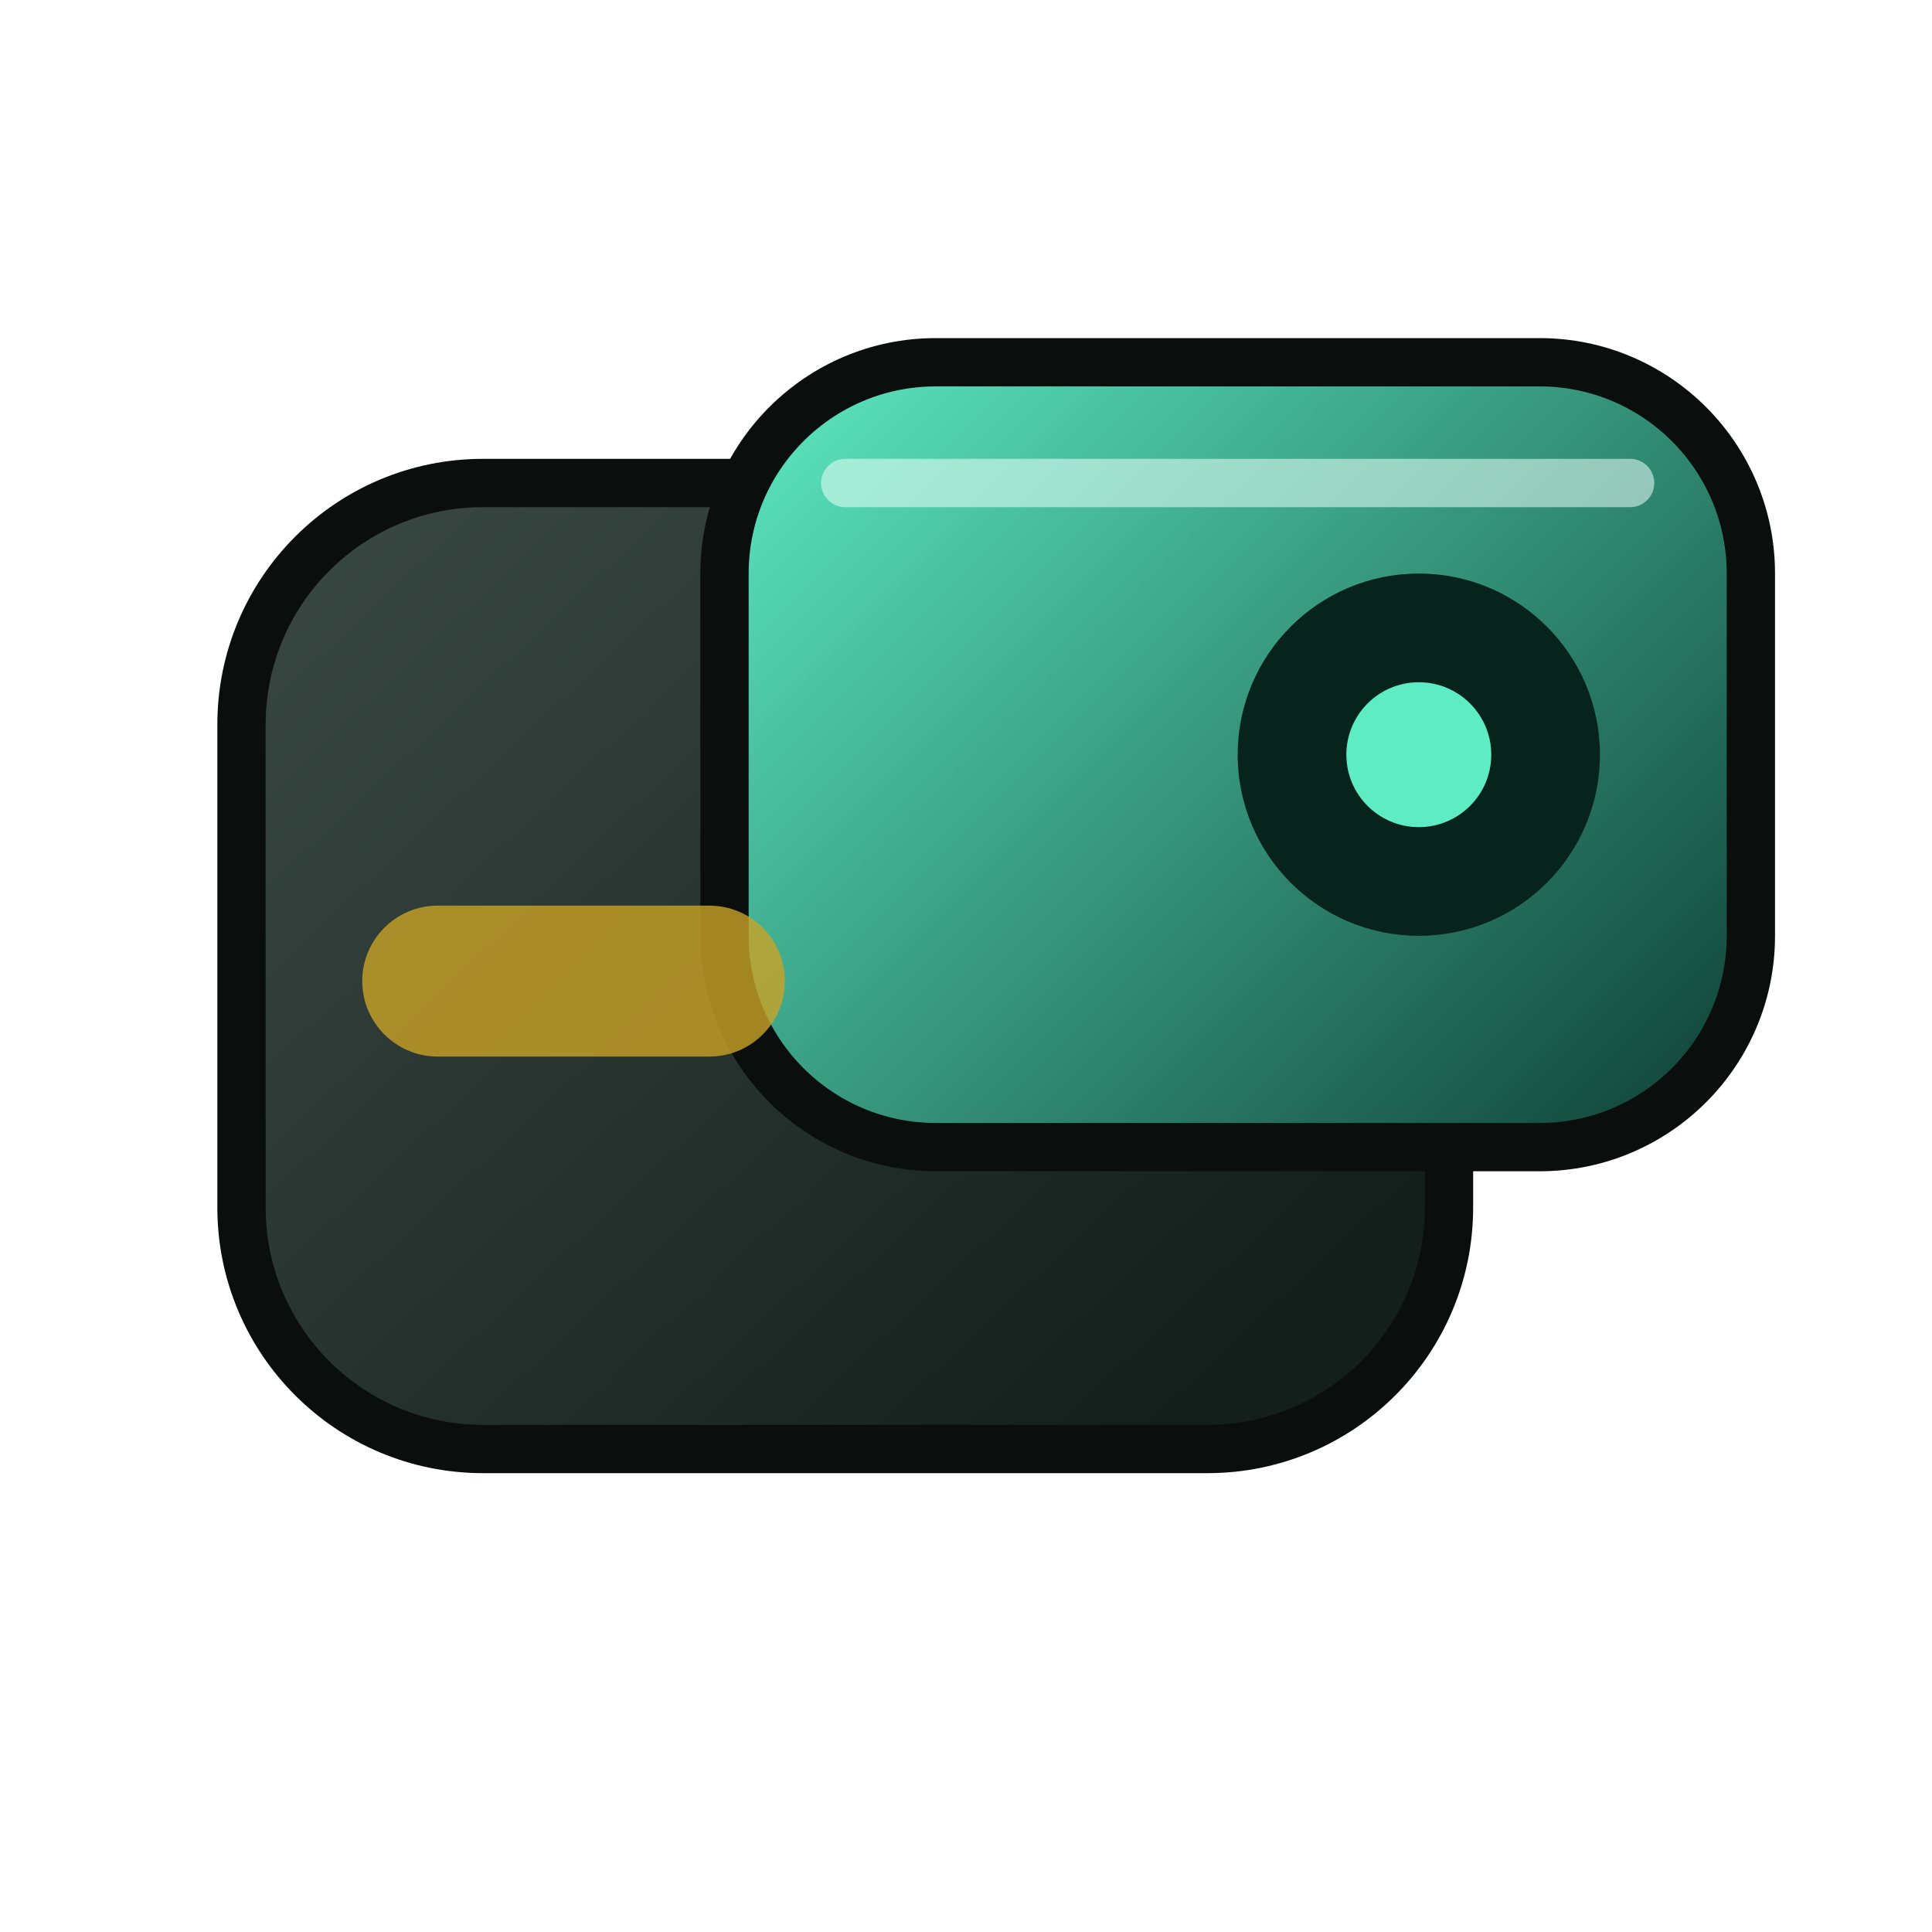
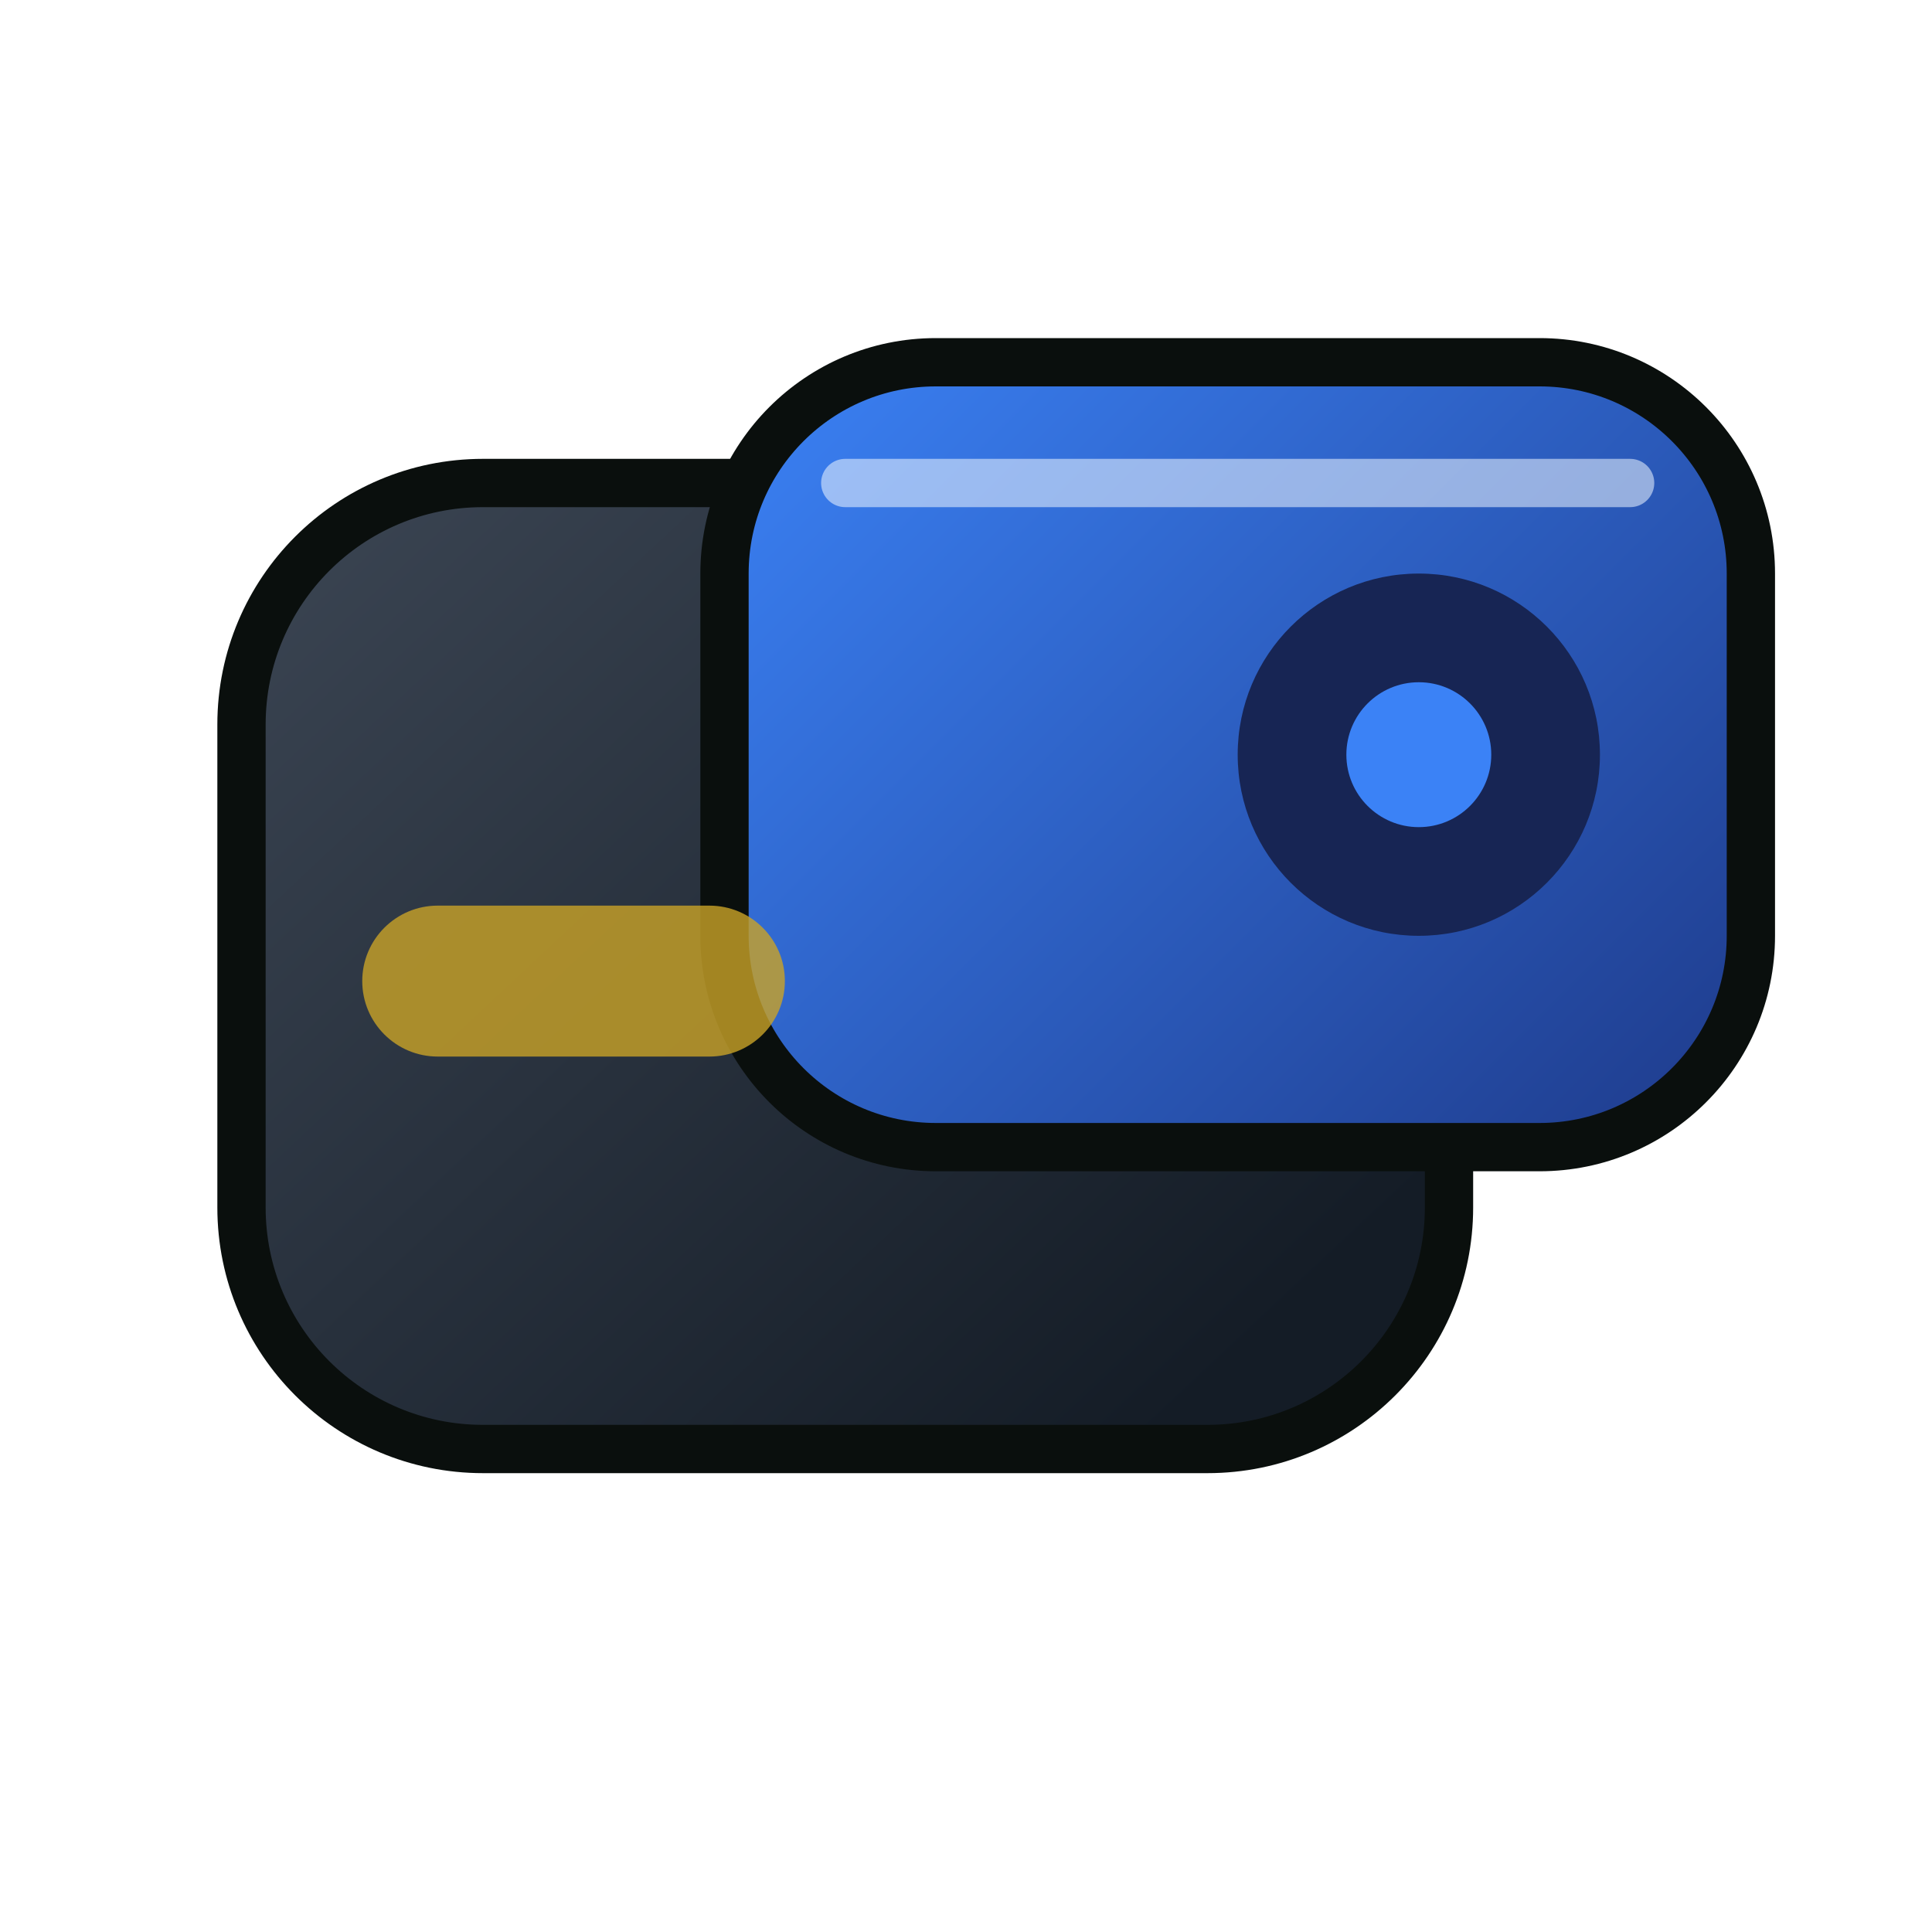
<svg xmlns="http://www.w3.org/2000/svg" viewBox="0 0 64 64">
  <defs>
    <linearGradient id="blA" x1="10" y1="14" x2="40" y2="46" gradientUnits="userSpaceOnUse">
-       <stop offset="0" stop-color="#3c4a45" />
-       <stop offset="1" stop-color="#141f1b" />
+       <stop offset="0" stop-color="#3c4654" />
+       <stop offset="1" stop-color="#141c26" />
    </linearGradient>
    <linearGradient id="blB" x1="26" y1="10" x2="56" y2="40" gradientUnits="userSpaceOnUse">
-       <stop offset="0" stop-color="#5EECC4" />
-       <stop offset="1" stop-color="#0d3d32" />
+       <stop offset="0" stop-color="#3B82F6" />
+       <stop offset="1" stop-color="#1e3a8a" />
    </linearGradient>
  </defs>
  <rect x="8" y="16" width="40" height="32" rx="8" fill="url(#blA)" stroke="#0a0f0d" stroke-width="1.6" />
  <rect x="24" y="12" width="34" height="26" rx="7" fill="url(#blB)" stroke="#0a0f0d" stroke-width="1.6" />
-   <circle cx="47" cy="25" r="6" fill="#06231C" />
-   <circle cx="47" cy="25" r="2.4" fill="#5EECC4" />
-   <path d="M28 16h26" stroke="#eafff8" stroke-width="1.6" stroke-linecap="round" opacity=".55" />
+   <circle cx="47" cy="25" r="6" fill="#172554" />
+   <circle cx="47" cy="25" r="2.4" fill="#3B82F6" />
+   <path d="M28 16h26" stroke="#eff6ff" stroke-width="1.6" stroke-linecap="round" opacity=".55" />
  <rect x="12" y="30" width="14" height="5" rx="2.5" fill="#c9a227" opacity=".8" />
</svg>
